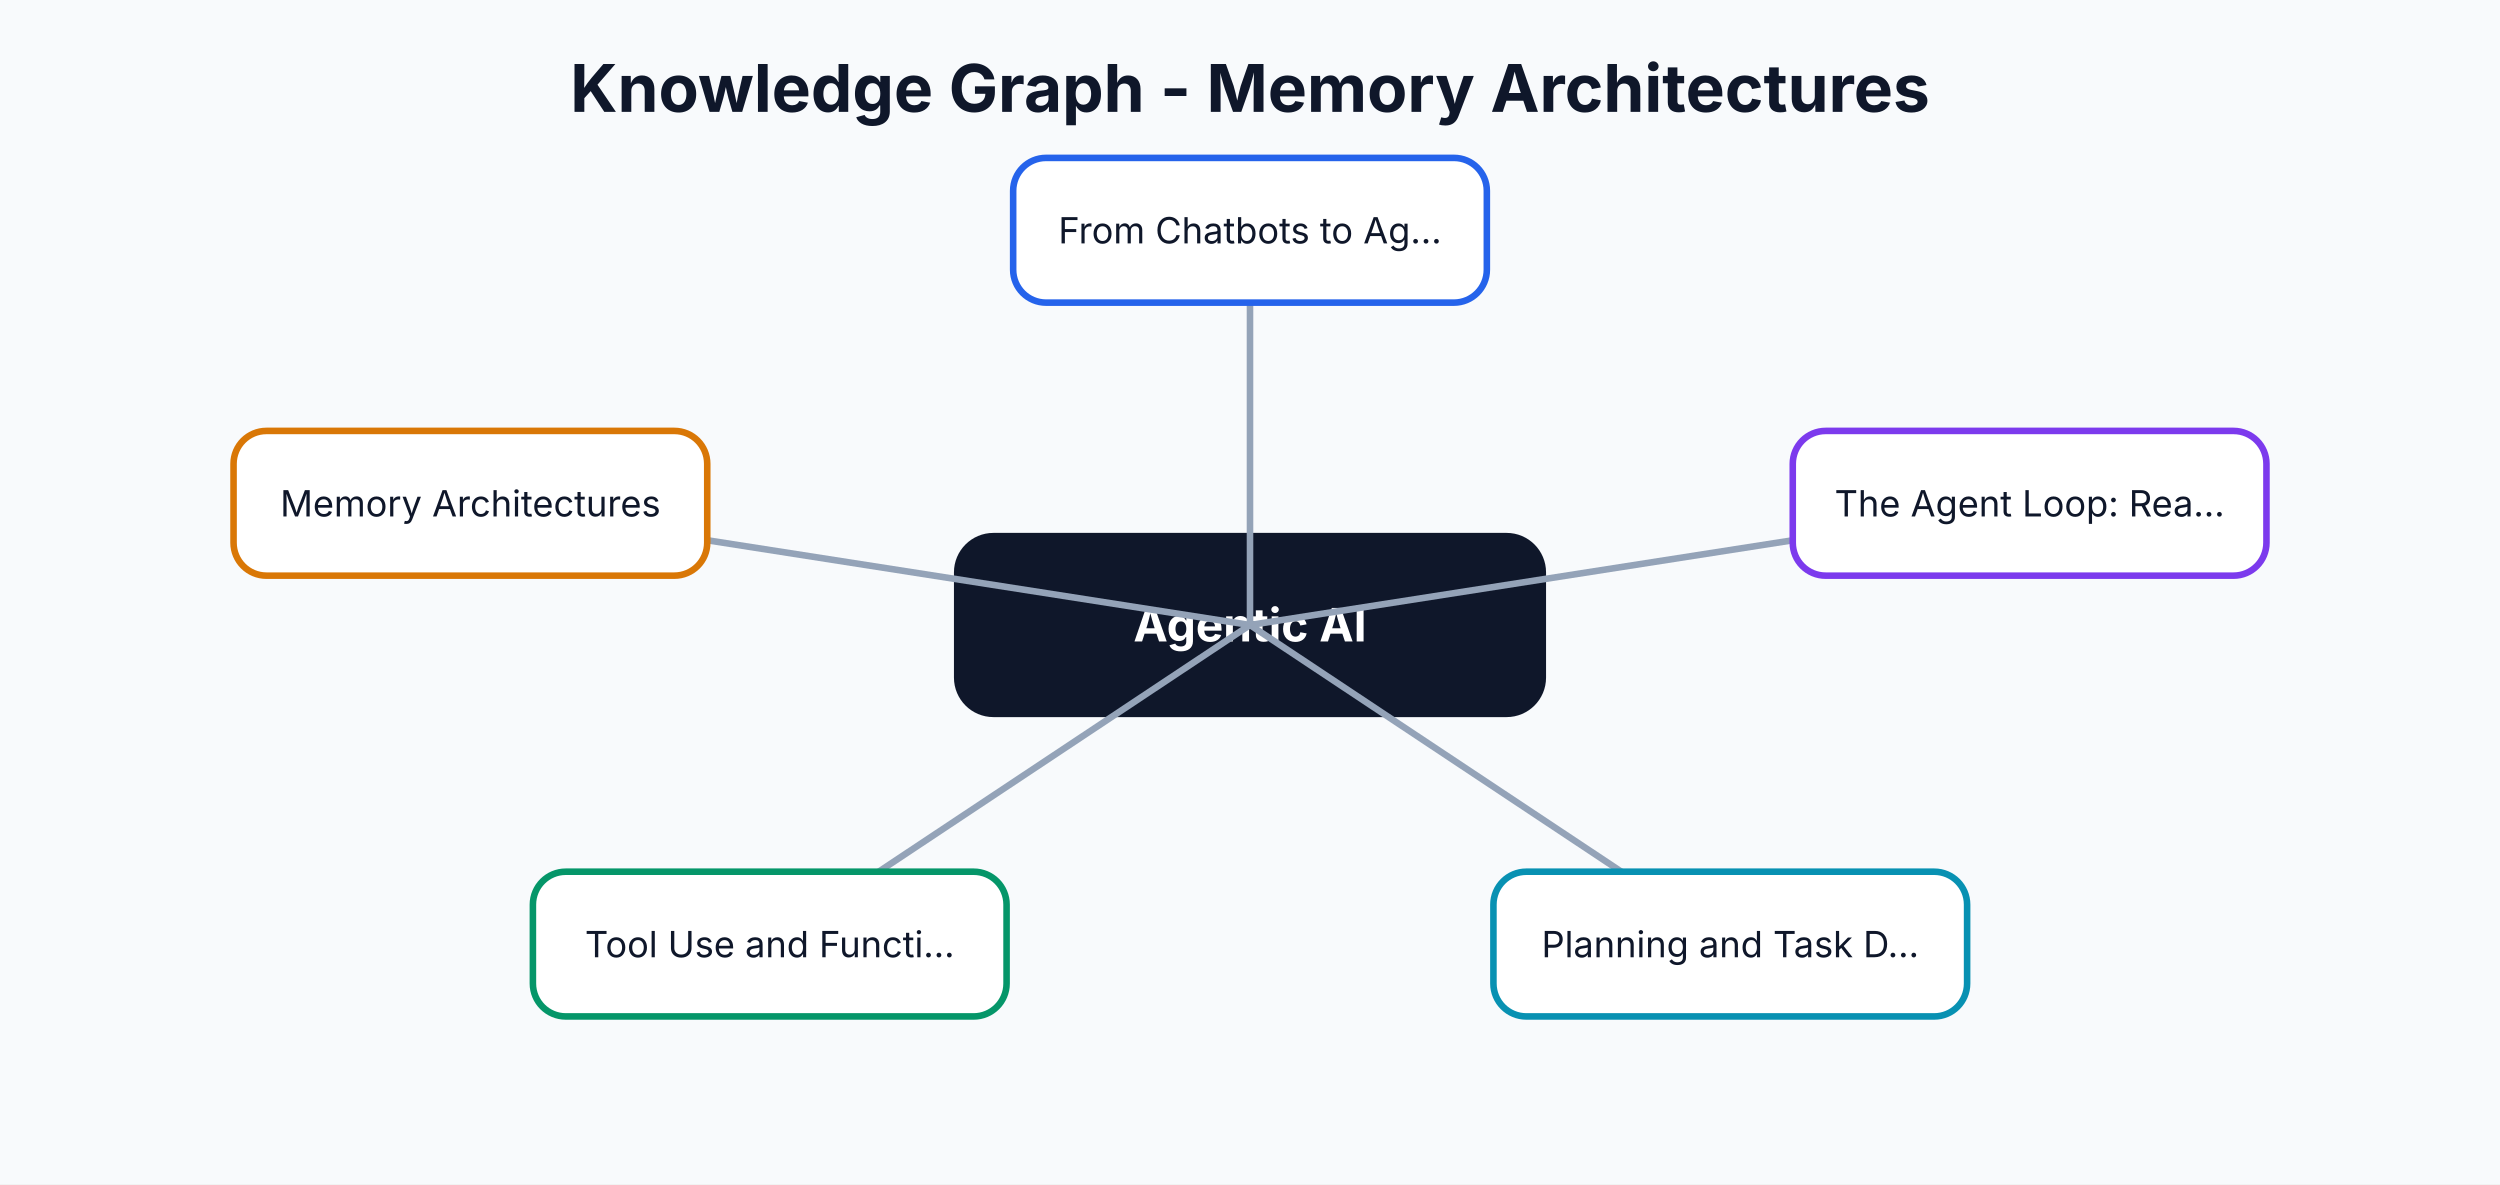
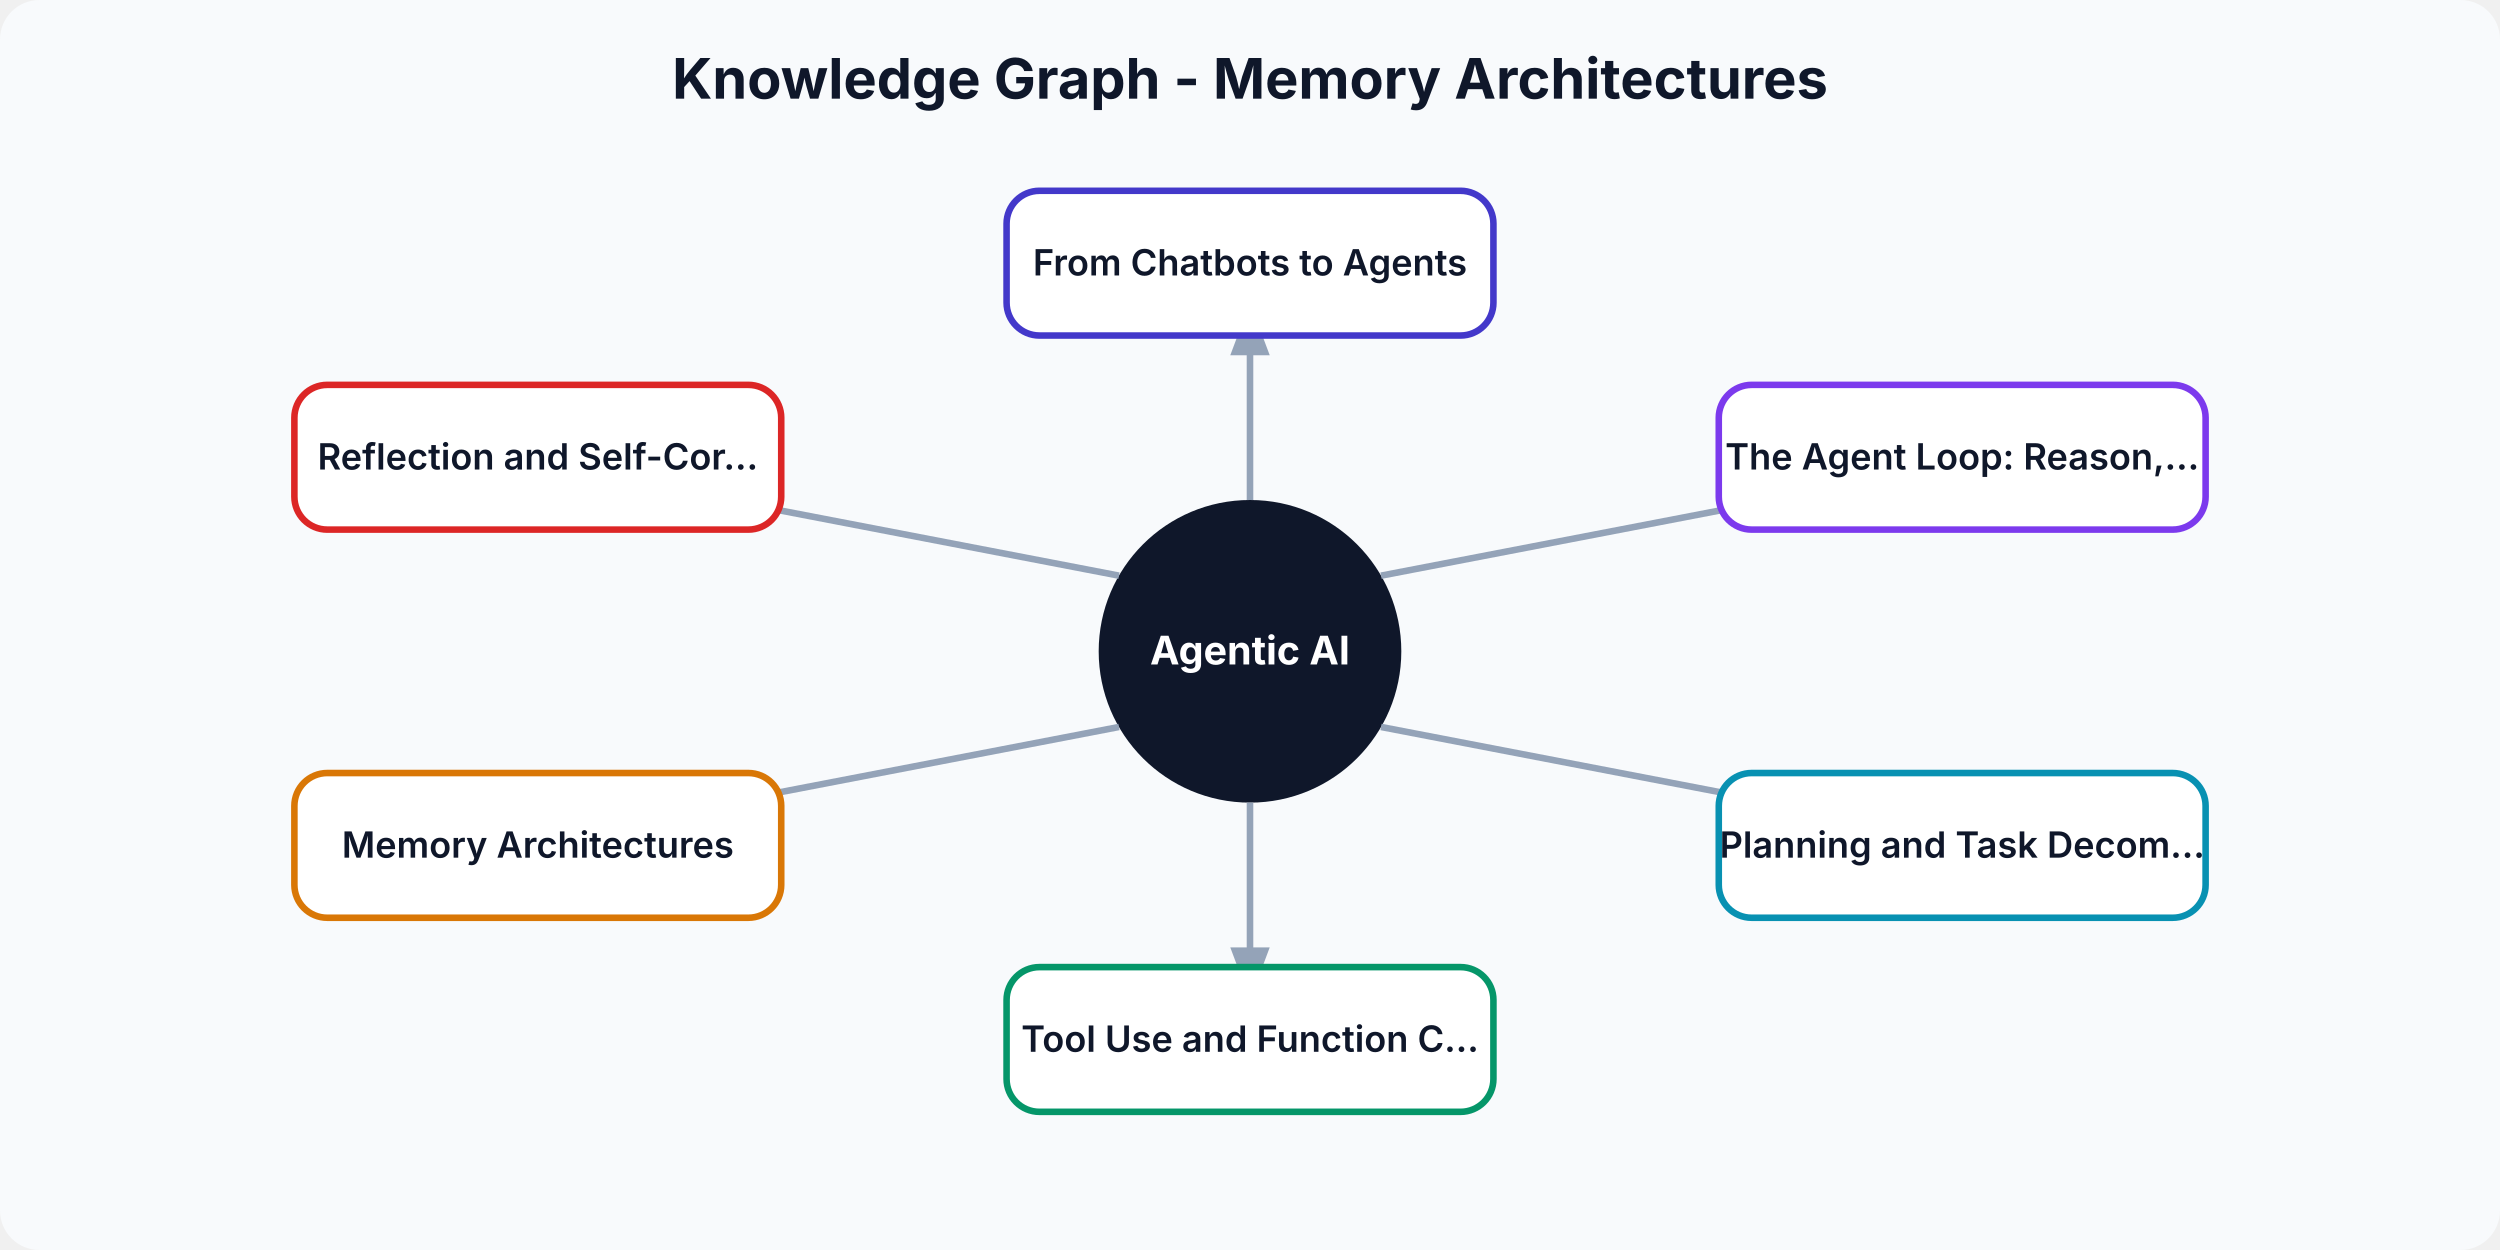
- <svg xmlns="http://www.w3.org/2000/svg" width="760" height="360" viewBox="0 0 760 360" font-family="Inter, Arial, sans-serif">
-   <rect width="760" height="360" fill="#f8fafc" />
-   <text x="380" y="34" text-anchor="middle" font-size="20" font-weight="700" fill="#0f172a">Knowledge Graph - Memory Architectures</text>
-   <rect x="290" y="162" width="180" height="56" rx="12" fill="#0f172a" />
-   <text x="380" y="195" text-anchor="middle" font-size="14" font-weight="700" fill="#ffffff">Agentic AI</text>
-   <line x1="380" y1="190" x2="380" y2="70" stroke="#94a3b8" stroke-width="2" />
-   <rect x="308" y="48" width="144" height="44" rx="10" fill="#ffffff" stroke="#2563eb" stroke-width="2" />
-   <text x="380" y="74" text-anchor="middle" font-size="11" fill="#0f172a">From Chatbots to Ag…</text>
-   <line x1="380" y1="190" x2="617" y2="153" stroke="#94a3b8" stroke-width="2" />
-   <rect x="545" y="131" width="144" height="44" rx="10" fill="#ffffff" stroke="#7c3aed" stroke-width="2" />
-   <text x="617" y="157" text-anchor="middle" font-size="11" fill="#0f172a">The Agent Loop: Rea…</text>
-   <line x1="380" y1="190" x2="526" y2="287" stroke="#94a3b8" stroke-width="2" />
-   <rect x="454" y="265" width="144" height="44" rx="10" fill="#ffffff" stroke="#0891b2" stroke-width="2" />
-   <text x="526" y="291" text-anchor="middle" font-size="11" fill="#0f172a">Planning and Task D…</text>
-   <line x1="380" y1="190" x2="234" y2="287" stroke="#94a3b8" stroke-width="2" />
-   <rect x="162" y="265" width="144" height="44" rx="10" fill="#ffffff" stroke="#059669" stroke-width="2" />
-   <text x="234" y="291" text-anchor="middle" font-size="11" fill="#0f172a">Tool Use and Functi…</text>
-   <line x1="380" y1="190" x2="143" y2="153" stroke="#94a3b8" stroke-width="2" />
-   <rect x="71" y="131" width="144" height="44" rx="10" fill="#ffffff" stroke="#d97706" stroke-width="2" />
-   <text x="143" y="157" text-anchor="middle" font-size="11" fill="#0f172a">Memory Architectures</text>
+ <svg xmlns="http://www.w3.org/2000/svg" width="760" height="380" viewBox="0 0 760 380" font-family="Inter, Segoe UI, Arial, sans-serif">
+   <defs>
+     <marker id="arrow" markerWidth="10" markerHeight="10" refX="8" refY="3" orient="auto" markerUnits="strokeWidth">
+       <path d="M0,0 L8,3 L0,6 z" fill="#94a3b8" />
+     </marker>
+     <marker id="arrowA" markerWidth="10" markerHeight="10" refX="8" refY="3" orient="auto" markerUnits="strokeWidth">
+       <path d="M0,0 L8,3 L0,6 z" fill="#4338ca" />
+     </marker>
+   </defs>
+   <rect width="760" height="380" rx="12" fill="#f8fafc" />
+   <text x="380" y="30" text-anchor="middle" font-size="17" font-weight="700" fill="#0f172a">Knowledge Graph - Memory Architectures</text>
+   <circle cx="380.0" cy="198.0" r="46" fill="#0f172a" />
+   <text x="380.0" y="202.0" text-anchor="middle" font-size="12" font-weight="700" fill="#ffffff">Agentic AI</text>
+   <line x1="380.0" y1="152.0" x2="380.0" y2="92.0" stroke="#94a3b8" stroke-width="2" marker-end="url(#arrow)" />
+   <rect x="306.0" y="58.0" width="148" height="44" rx="10" fill="#ffffff" stroke="#4338ca" stroke-width="2" />
+   <text x="380.0" y="83.74" text-anchor="middle" font-size="11" font-weight="600" fill="#0f172a">From Chatbots to Agents</text>
+   <line x1="419.837" y1="175.0" x2="575.722" y2="145.0" stroke="#94a3b8" stroke-width="2" marker-end="url(#arrow)" />
+   <rect x="522.506" y="117.0" width="148" height="44" rx="10" fill="#ffffff" stroke="#7c3aed" stroke-width="2" />
+   <text x="596.506" y="142.74" text-anchor="middle" font-size="11" font-weight="600" fill="#0f172a">The Agent Loop: Reason,…</text>
+   <line x1="419.837" y1="221.0" x2="575.722" y2="251.0" stroke="#94a3b8" stroke-width="2" marker-end="url(#arrow)" />
+   <rect x="522.506" y="235.0" width="148" height="44" rx="10" fill="#ffffff" stroke="#0891b2" stroke-width="2" />
+   <text x="596.506" y="260.74" text-anchor="middle" font-size="11" font-weight="600" fill="#0f172a">Planning and Task Decom…</text>
+   <line x1="380.0" y1="244.0" x2="380.0" y2="304.0" stroke="#94a3b8" stroke-width="2" marker-end="url(#arrow)" />
+   <rect x="306.0" y="294.0" width="148" height="44" rx="10" fill="#ffffff" stroke="#059669" stroke-width="2" />
+   <text x="380.0" y="319.74" text-anchor="middle" font-size="11" font-weight="600" fill="#0f172a">Tool Use and Function C…</text>
+   <line x1="340.163" y1="221.0" x2="184.278" y2="251" stroke="#94a3b8" stroke-width="2" marker-end="url(#arrow)" />
+   <rect x="89.494" y="235" width="148" height="44" rx="10" fill="#ffffff" stroke="#d97706" stroke-width="2" />
+   <text x="163.494" y="260.74" text-anchor="middle" font-size="11" font-weight="600" fill="#0f172a">Memory Architectures</text>
+   <line x1="340.163" y1="175.0" x2="184.278" y2="145.0" stroke="#94a3b8" stroke-width="2" marker-end="url(#arrow)" />
+   <rect x="89.494" y="117.0" width="148" height="44" rx="10" fill="#ffffff" stroke="#dc2626" stroke-width="2" />
+   <text x="163.494" y="142.74" text-anchor="middle" font-size="11" font-weight="600" fill="#0f172a">Reflection and Self-Cor…</text>
</svg>
